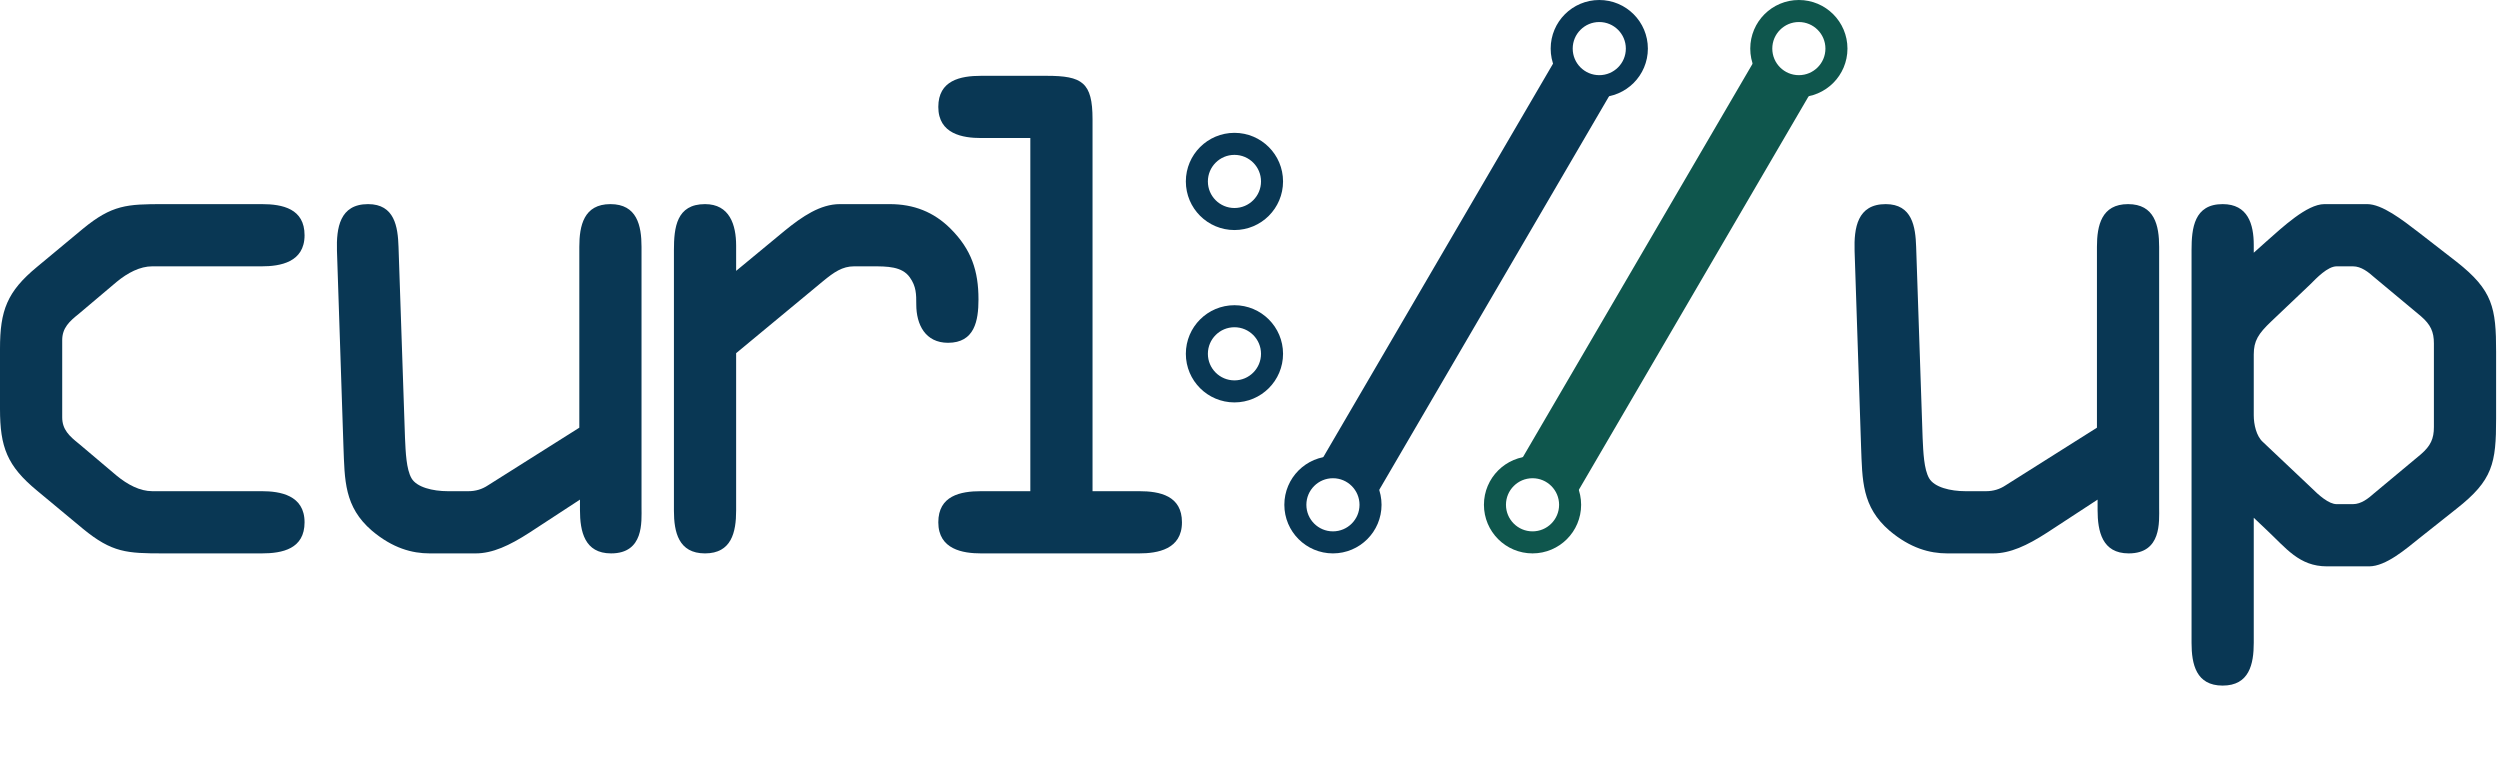
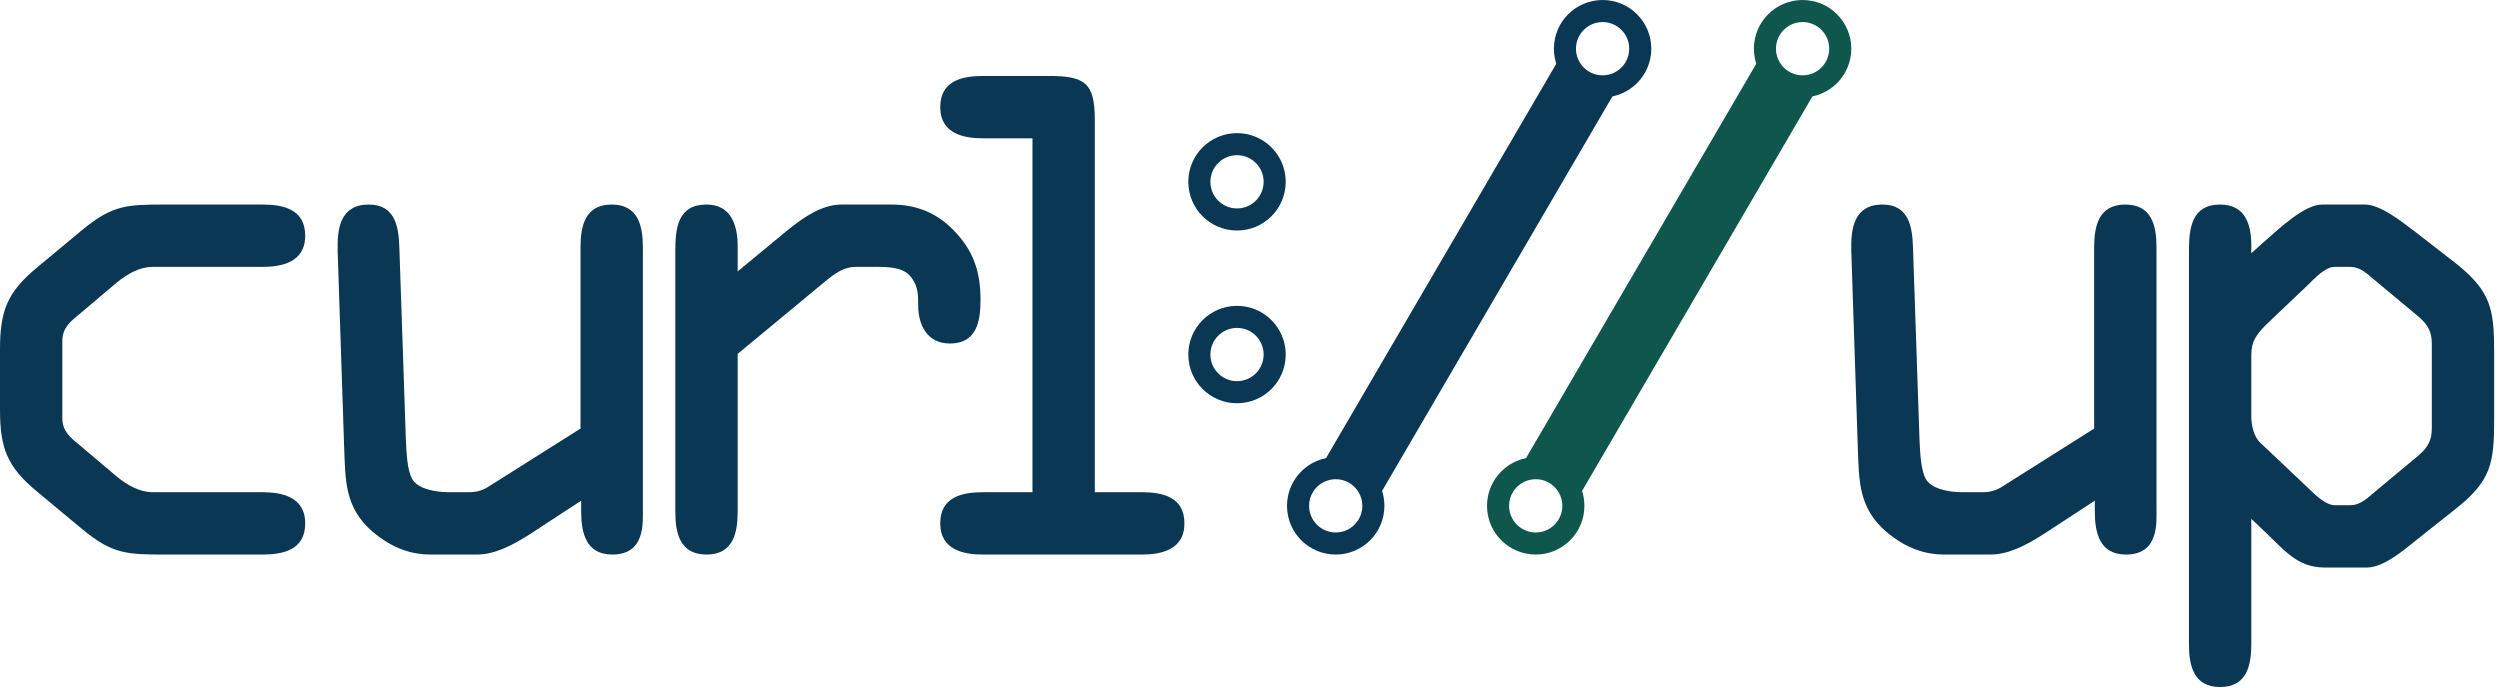
- <svg xmlns="http://www.w3.org/2000/svg" viewBox="0 0 3858 1168">
+ <svg xmlns="http://www.w3.org/2000/svg" viewBox="0 0 3850 1058">
  <g fill="none" stroke="#093754" stroke-width="34" transform="translate(1847 17)">
    <circle cx="58" cy="529" r="58" />
    <circle cx="58" cy="263" r="58" />
    <path stroke-width="100" d="M596,101 L234,721" />
    <circle cx="210" cy="762" r="58" />
    <circle cx="621" cy="58" r="58" />
    <g stroke="#0f564d">
      <path stroke-width="100" d="M904,101 L542,721" />
      <circle cx="929" cy="58" r="58" />
      <circle cx="518" cy="762" r="58" />
    </g>
  </g>
  <g fill="#093754">
    <path transform="translate(-125 76)" d="M125 555v-93c0-59 11-88 57-126l71-59c45-37 68-38 124-38h152c32 0 66 7 66 48 0 42-38 48-66 48H360c-19 0-38 10-55 24l-58 49c-15 12-26 22-26 41v119c0 19 11 29 26 41l58 49c17 14 36 24 55 24h169c28 0 66 6 66 48 0 41-34 48-66 48H377c-56 0-79-1-124-38l-71-59c-46-38-57-67-57-126" />
    <path transform="translate(395 76)" d="M595 305v402c0 22 4 71-47 71-41 0-48-34-48-67v-16l-78 51c-31 20-57 32-83 32h-71c-27 0-57-8-89-35-43-37-42-78-44-130l-10-302c-1-35 4-72 48-72 41 0 46 35 47 66l10 295c1 22 2 48 10 62s33 20 56 20h32q16.5 0 30-9l141-89V305c0-33 7-66 48-66s48 33 48 66" />
    <path transform="translate(915 76)" d="M125 712V310c0-35 4-71 48-71 38 0 48 32 48 64v39l75-62c27-22 55-41 85-41h77c37 0 68 12 94 38 32 32 43 65 43 109 0 33-6 67-47 67-35 0-49-28-49-59 0-16 0-28-10-42-12-17-35-17-58-17h-28c-18 0-31 9-48 23L221 469v243c0 33-7 66-48 66s-48-33-48-66" />
    <path transform="translate(1276 76)" d="M410 108v574h72c32 0 66 7 66 48 0 42-38 48-66 48H238c-28 0-66-6-66-48 0-41 34-48 66-48h76V137h-76c-28 0-66-6-66-48 0-41 34-48 66-48h101c55 0 71 10 71 67" />
-     <path transform="translate(2737 76)" d="M595 305v402c0 22 4 71-47 71-41 0-48-34-48-67v-16l-78 51c-31 20-57 32-83 32h-71c-27 0-57-8-89-35-43-37-42-78-44-130l-10-302c-1-35 4-72 48-72 41 0 46 35 47 66l10 295c1 22 2 48 10 62s33 20 56 20h32q16.5 0 30-9l141-89V305c0-33 7-66 48-66s48 33 48 66" />
-     <path transform="translate(3257 76)" d="M595 467v103c0 69 -5 95 -61 139l-58 46c-20 16 -51 43 -77 43h-65c-43 0 -63 -28 -94 -57l-19 -18v193c0 33 -7 66 -48 66s-48 -33 -48 -66v-606c0 -34 4 -71 48 -71c39 0 48 31 48 63v12l19 -17c25 -22 63 -58 90 -58h66c23 0 54 24 80 44l58 45c56 44 61 71 61 139z M499 583v-129c0 -18 -5 -29 -20 -42l-72 -60c-9 -8 -20 -17 -33 -17h-25c-14 0 -31 18 -41 28l-60 57c-20 19 -27 30 -27 51v94c0 14 4 32 14 41l73 69c14 14 29 27 41 27h25c13 0 24 -9 33 -17l72 -60c15 -13 20 -24 20 -42z" />
+     <path transform="translate(2726 76)" d="M595 305v402c0 22 4 71-47 71-41 0-48-34-48-67v-16l-78 51c-31 20-57 32-83 32h-71c-27 0-57-8-89-35-43-37-42-78-44-130l-10-302c-1-35 4-72 48-72 41 0 46 35 47 66l10 295c1 22 2 48 10 62s33 20 56 20h32q16.5 0 30-9l141-89V305c0-33 7-66 48-66s48 33 48 66" />
+     <path transform="translate(3246 76)" d="M595 467v103c0 69 -5 95 -61 139l-58 46c-20 16 -51 43 -77 43h-65c-43 0 -63 -28 -94 -57l-19 -18v193c0 33 -7 66 -48 66s-48 -33 -48 -66v-606c0 -34 4 -71 48 -71c39 0 48 31 48 63v12l19 -17c25 -22 63 -58 90 -58h66c23 0 54 24 80 44l58 45c56 44 61 71 61 139z M499 583v-129c0 -18 -5 -29 -20 -42l-72 -60c-9 -8 -20 -17 -33 -17h-25c-14 0 -31 18 -41 28l-60 57c-20 19 -27 30 -27 51v94c0 14 4 32 14 41l73 69c14 14 29 27 41 27h25c13 0 24 -9 33 -17l72 -60c15 -13 20 -24 20 -42z" />
  </g>
</svg>
